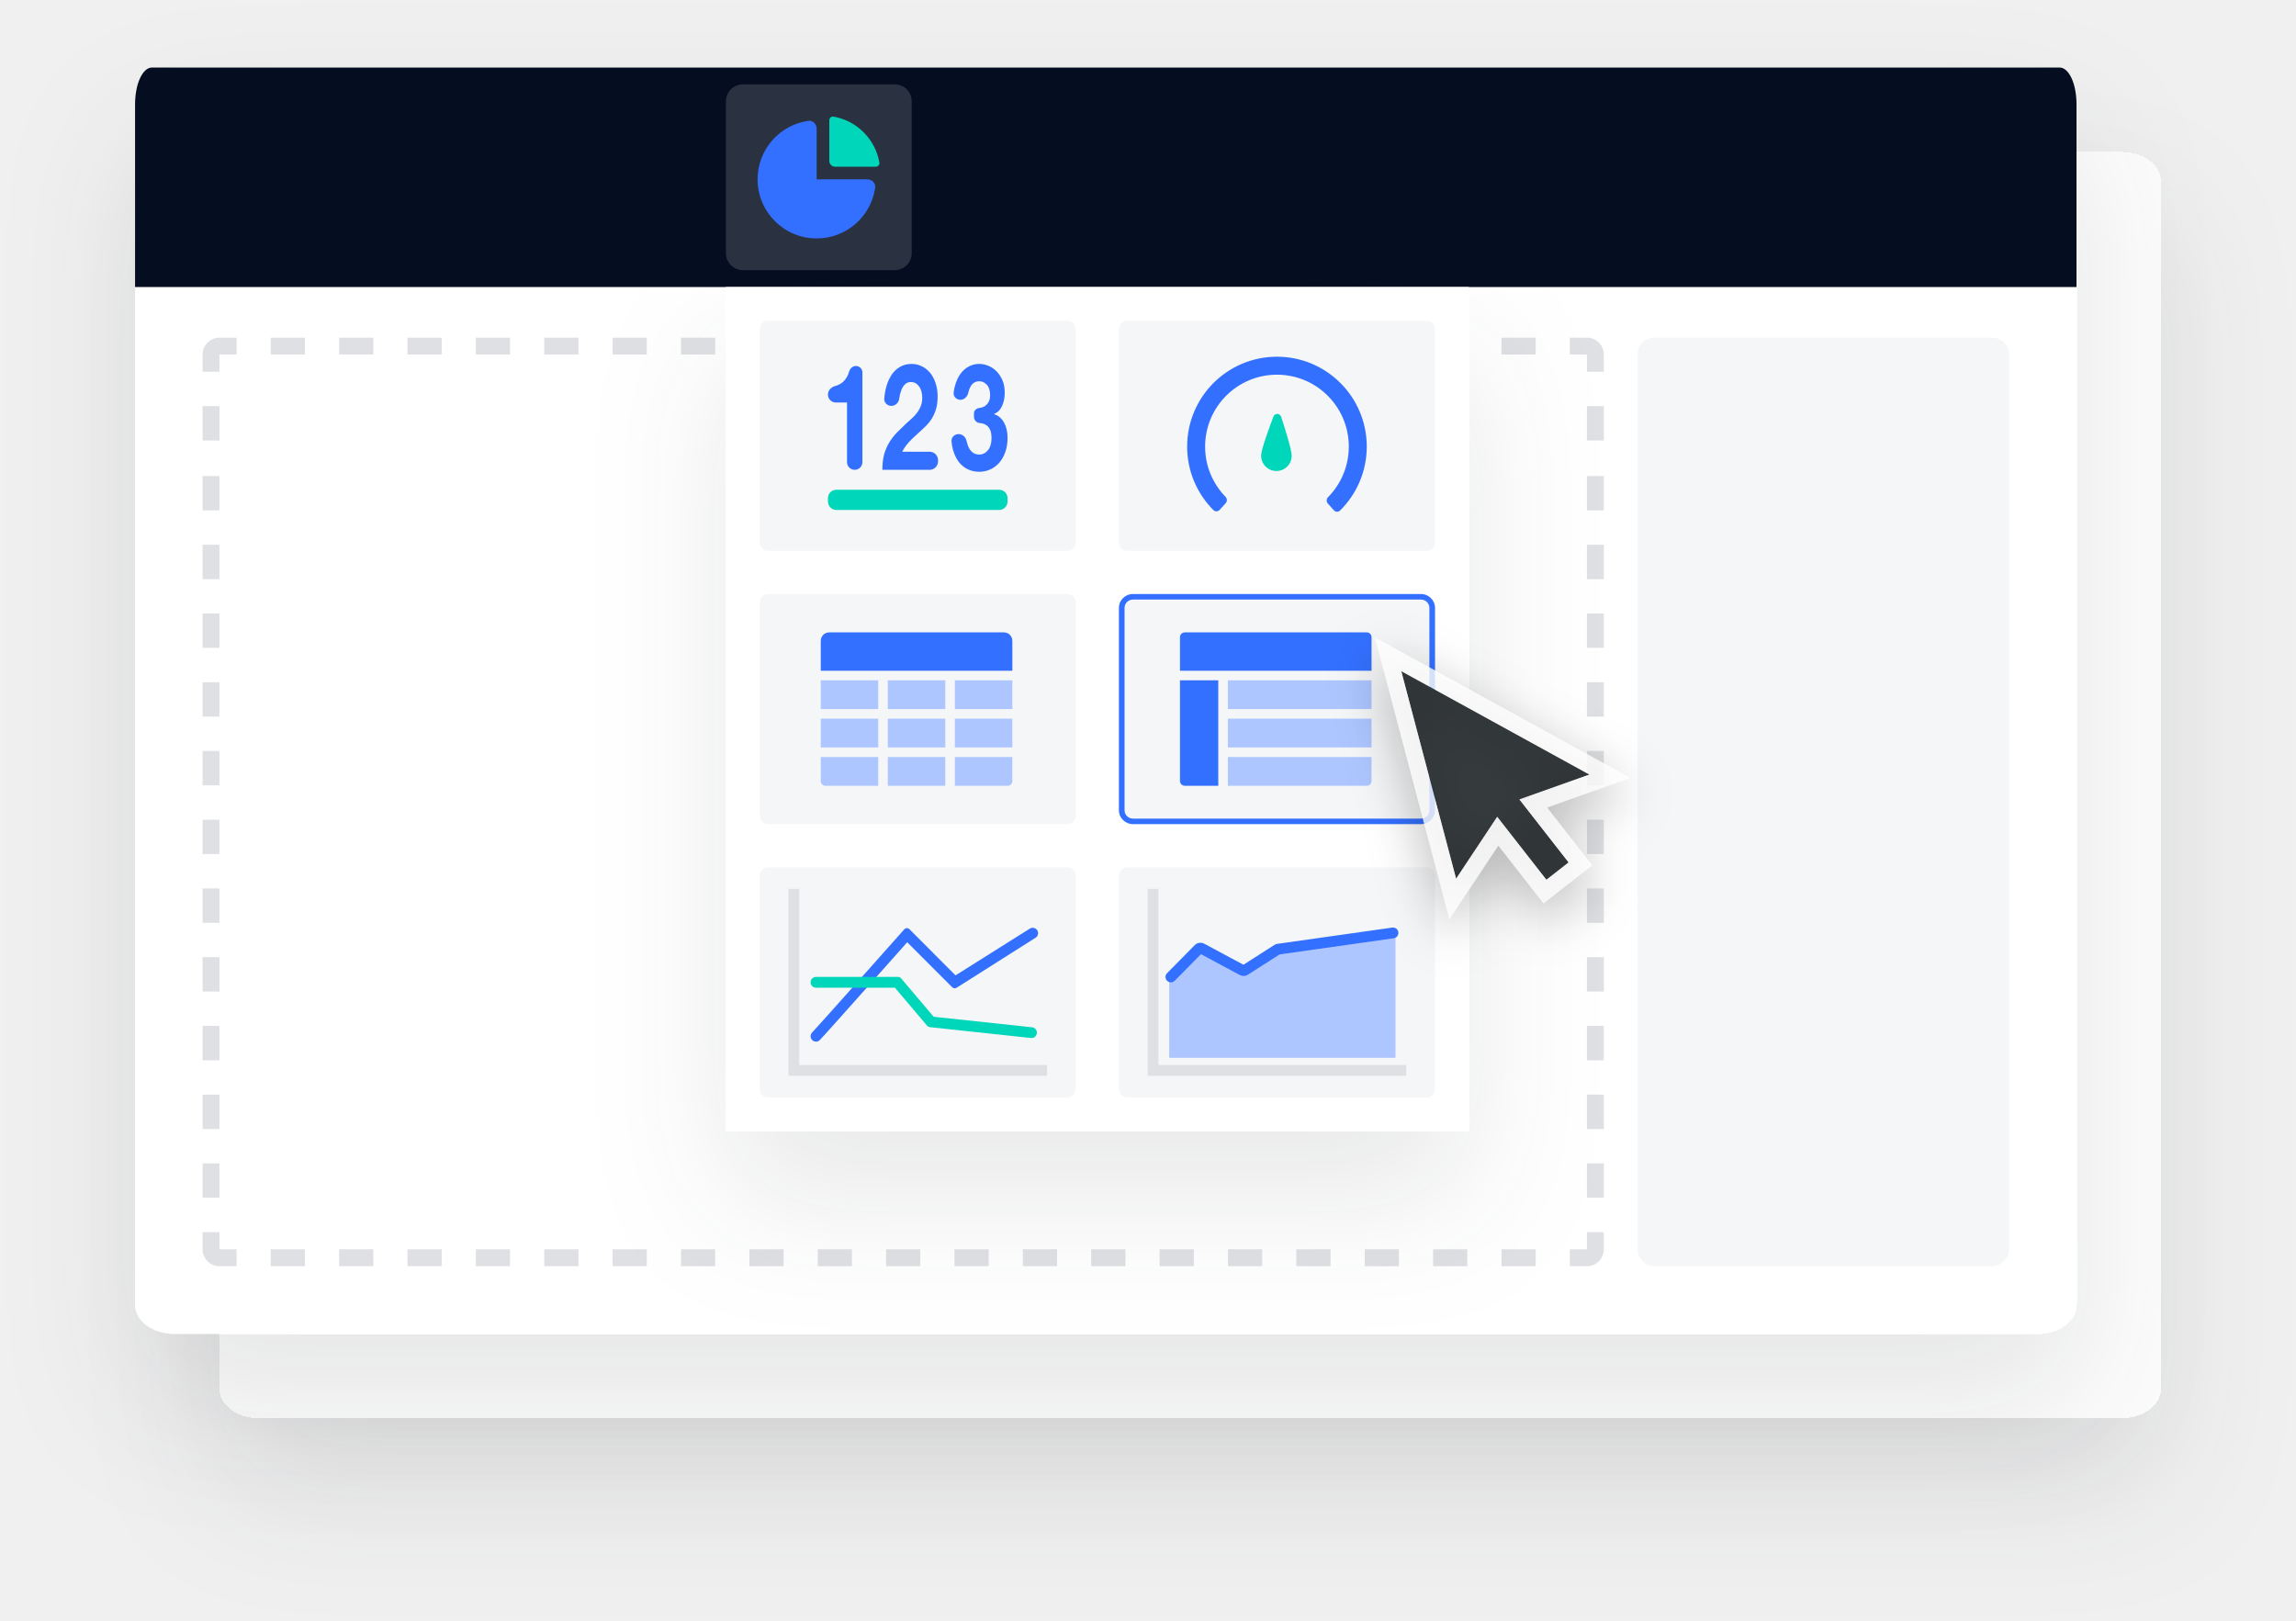
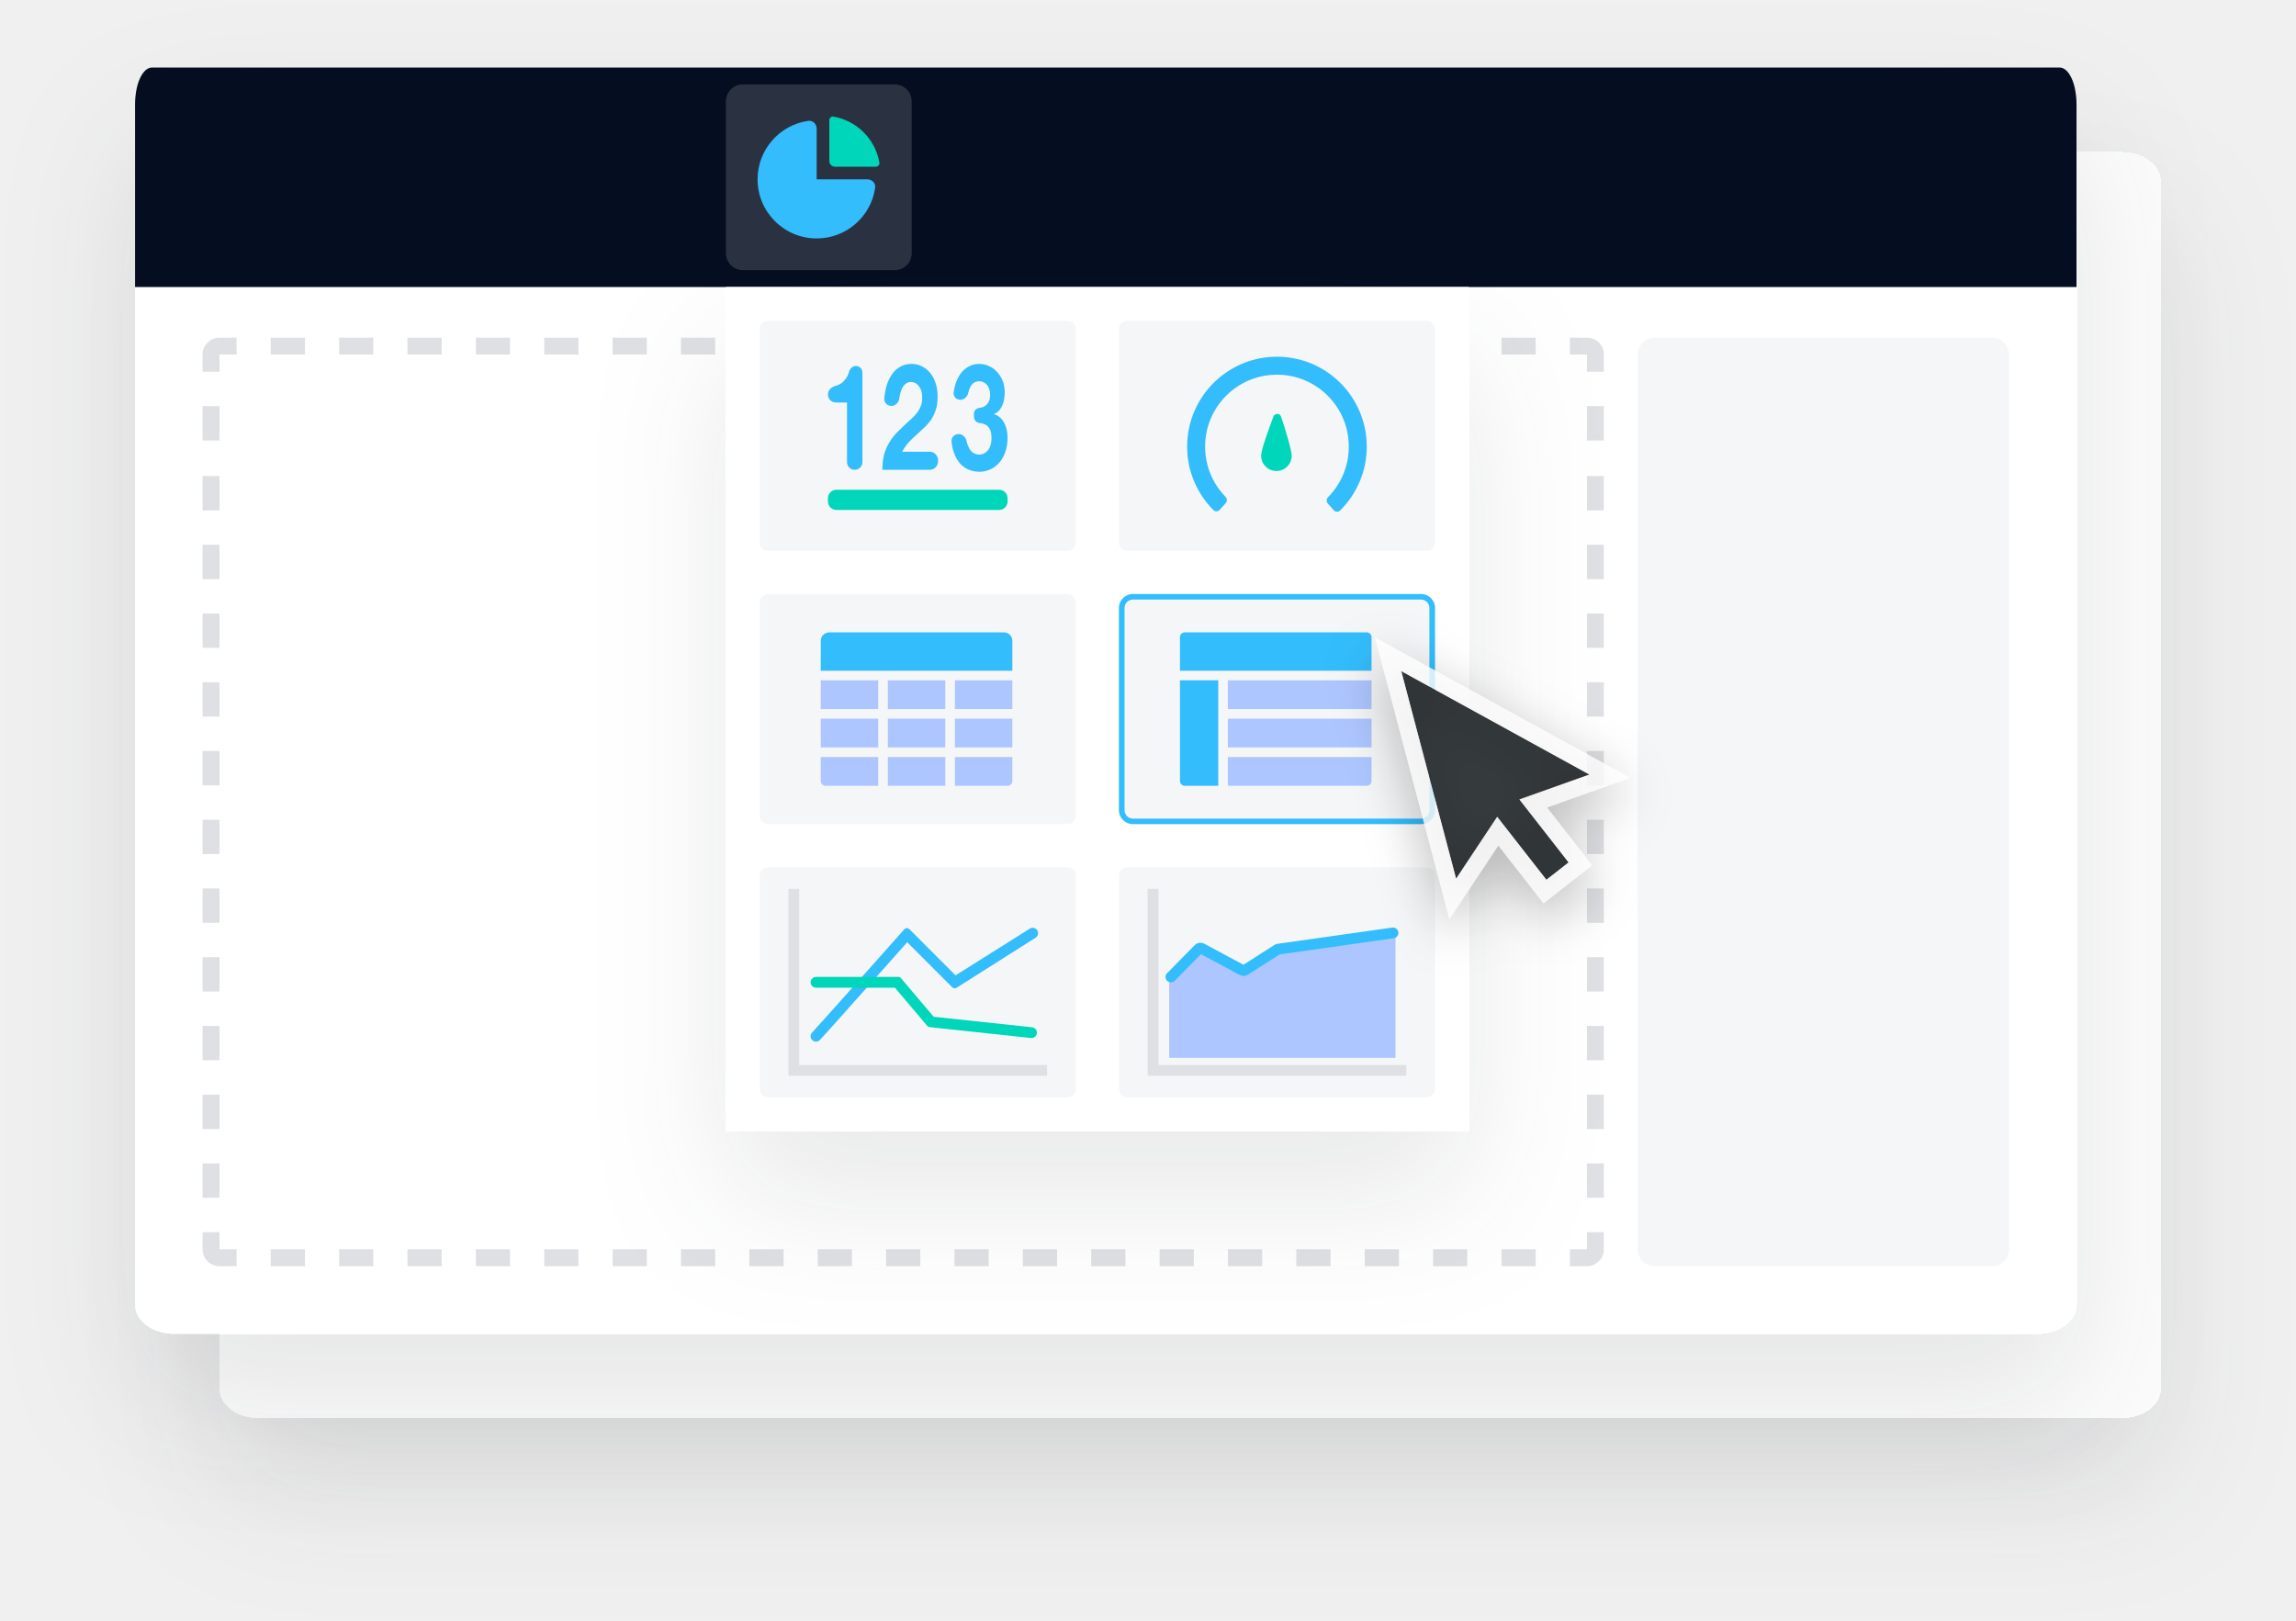
<svg xmlns="http://www.w3.org/2000/svg" width="136" height="96" viewBox="0 0 136 96" fill="none">
  <g filter="url(#filter0_d_4811_19625)">
    <path fill-rule="evenodd" clip-rule="evenodd" d="M15.3 9H125.7C126.97 9 128 9.773 128 10.726V82.274C128 83.227 126.97 84 125.7 84H15.3C14.03 84 13 83.227 13 82.274V10.726C13 9.773 14.03 9 15.3 9Z" fill="white" fill-opacity="0.8" shape-rendering="crispEdges" />
  </g>
  <g filter="url(#filter1_d_4811_19625)">
    <path fill-rule="evenodd" clip-rule="evenodd" d="M10.3 4H120.7C121.97 4 123 4.773 123 5.726V77.274C123 78.227 121.97 79 120.7 79H10.3C9.03 79 8 78.227 8 77.274V5.726C8 4.773 9.03 4 10.3 4Z" fill="white" />
  </g>
  <rect x="97" y="20" width="22" height="55" rx="1" fill="#F5F6F7" />
  <path fill-rule="evenodd" clip-rule="evenodd" d="M12 72.982V74C12 74.552 12.448 75 13 75H14.012V74H13L13 72.982H12ZM12 70.946H13V68.911H12V70.946ZM12 66.875H13V64.839H12V66.875ZM12 62.804H13V60.768H12V62.804ZM12 58.732H13V56.696H12V58.732ZM12 54.661H13V52.625H12V54.661ZM12 50.589H13V48.554H12V50.589ZM12 46.518H13V44.482H12V46.518ZM12 42.446H13V40.411H12V42.446ZM12 38.375H13V36.339H12V38.375ZM12 34.304H13V32.268H12V34.304ZM12 30.232H13V28.196H12V30.232ZM12 26.089H13V24.054H12V26.089ZM12 22.018H13V21L14.012 21V20H13C12.448 20 12 20.448 12 21V22.018ZM16.038 20V21H18.062V20H16.038ZM20.087 20V21H22.113V20H20.087ZM24.137 20V21H26.163V20H24.137ZM28.188 20V21H30.212V20H28.188ZM32.237 20V21H34.263V20H32.237ZM36.288 20V21H38.312V20H36.288ZM40.337 20V21H42.362V20H40.337ZM44.388 20V21H46.413V20H44.388ZM48.438 20V21H50.462V20H48.438ZM52.487 20V21H54.513V20H52.487ZM56.538 20V21H58.562V20H56.538ZM60.587 20V21H62.612V20H60.587ZM64.638 20V21H66.662V20H64.638ZM68.688 20V21H70.713V20H68.688ZM72.737 20V21H74.763V20H72.737ZM76.787 20V21H78.812V20H76.787ZM80.838 20V21H82.862V20H80.838ZM84.888 20V21H86.912V20H84.888ZM88.938 20V21H90.963V20H88.938ZM92.987 20V21H94V22.018H95V21C95 20.448 94.552 20 94 20H92.987ZM95 24.054H94V26.089H95V24.054ZM95 28.196H94V30.232H95V28.196ZM95 32.268H94V34.304H95V32.268ZM95 36.339H94V38.375H95V36.339ZM95 40.411H94V42.446H95V40.411ZM95 44.482H94V46.518H95V44.482ZM95 48.554H94V50.589H95V48.554ZM95 52.625H94V54.661H95V52.625ZM95 56.696H94V58.732H95V56.696ZM95 60.768H94V62.804H95V60.768ZM95 64.839H94V66.875H95V64.839ZM95 68.911H94V70.946H95V68.911ZM95 72.982H94V74H92.987V75H94C94.552 75 95 74.552 95 74V72.982ZM90.963 75V74H88.938V75H90.963ZM86.912 75V74H84.888V75H86.912ZM82.862 75V74H80.838V75H82.862ZM78.812 75V74H76.787V75H78.812ZM74.763 75V74H72.737V75H74.763ZM70.713 75V74H68.688V75H70.713ZM66.662 75V74H64.638V75H66.662ZM62.612 75V74H60.587V75H62.612ZM58.562 75V74H56.538V75H58.562ZM54.513 75V74H52.487V75H54.513ZM50.462 75V74H48.438V75H50.462ZM46.413 75V74H44.388V75H46.413ZM42.362 75V74H40.337V75H42.362ZM38.312 75V74H36.288V75H38.312ZM34.263 75V74H32.237V75H34.263ZM30.212 75V74H28.188V75H30.212ZM26.163 75V74H24.137V75H26.163ZM22.113 75V74H20.087V75H22.113ZM18.062 75V74H16.038V75H18.062Z" fill="#DEE0E3" />
  <path fill-rule="evenodd" clip-rule="evenodd" d="M31.303 13.512L30.5 14.315L29.697 13.512C29.652 13.467 29.58 13.467 29.535 13.512L29.461 13.586C29.416 13.63 29.416 13.703 29.461 13.748L30.382 14.668C30.447 14.734 30.553 14.734 30.618 14.668L31.538 13.748C31.583 13.703 31.583 13.63 31.538 13.586L31.465 13.512C31.42 13.467 31.348 13.467 31.303 13.512Z" fill="white" />
  <path fill-rule="evenodd" clip-rule="evenodd" d="M9 4H122C122.552 4 123 4.97 123 6.167V17C122.5 17 122.552 17 122 17H9C8.448 17 8 17 8 17V6.167C8 4.97 8.448 4 9 4Z" fill="#050E21" />
  <g filter="url(#filter2_d_4811_19625)">
    <rect x="43" y="17" width="44" height="50" fill="white" />
  </g>
  <rect x="45" y="19" width="18.723" height="13.63" rx="0.5" fill="#F5F6F7" />
-   <path d="M51.084 27.374C51.084 27.625 50.88 27.829 50.628 27.829C50.376 27.829 50.172 27.625 50.172 27.374V23.84H49.504C49.25 23.84 49.043 23.633 49.043 23.378V23.358C49.043 23.108 49.255 22.914 49.499 22.855C49.648 22.814 49.781 22.747 49.897 22.653C50.016 22.554 50.117 22.425 50.198 22.267C50.237 22.191 50.269 22.107 50.295 22.014C50.348 21.826 50.506 21.678 50.701 21.678C50.913 21.678 51.084 21.849 51.084 22.06V27.374Z" fill="#3370FF" />
-   <path d="M52.8 24.042C52.56 24.042 52.361 23.85 52.378 23.611C52.392 23.421 52.419 23.239 52.458 23.066C52.527 22.762 52.63 22.498 52.766 22.275C52.903 22.047 53.074 21.871 53.28 21.748C53.489 21.619 53.729 21.555 53.998 21.555C54.204 21.555 54.398 21.599 54.582 21.686C54.771 21.774 54.935 21.9 55.077 22.064C55.218 22.228 55.329 22.431 55.41 22.671C55.496 22.911 55.539 23.18 55.539 23.479C55.539 23.79 55.502 24.056 55.429 24.279C55.357 24.502 55.261 24.701 55.141 24.877C55.021 25.047 54.884 25.202 54.73 25.342C54.58 25.483 54.428 25.623 54.274 25.764C54.12 25.899 53.971 26.045 53.825 26.203C53.68 26.362 53.551 26.546 53.44 26.757H55.064C55.34 26.757 55.564 26.981 55.564 27.257V27.329C55.564 27.605 55.34 27.829 55.064 27.829H52.266C52.266 27.472 52.302 27.161 52.375 26.898C52.452 26.634 52.555 26.4 52.683 26.195C52.811 25.984 52.961 25.791 53.132 25.615C53.308 25.439 53.492 25.26 53.684 25.079C53.782 24.985 53.887 24.891 53.998 24.797C54.11 24.698 54.21 24.59 54.3 24.472C54.394 24.355 54.471 24.223 54.531 24.077C54.595 23.93 54.627 23.763 54.627 23.576C54.627 23.277 54.563 23.046 54.435 22.882C54.311 22.712 54.15 22.627 53.954 22.627C53.821 22.627 53.708 22.671 53.613 22.759C53.524 22.841 53.451 22.952 53.395 23.093C53.34 23.227 53.299 23.38 53.273 23.55C53.271 23.567 53.269 23.584 53.267 23.601C53.239 23.843 53.044 24.042 52.8 24.042Z" fill="#3370FF" />
-   <path d="M57.692 24.48C57.692 24.312 57.84 24.182 58.006 24.165C58.118 24.153 58.22 24.121 58.314 24.068C58.413 24.009 58.492 23.927 58.552 23.822C58.616 23.716 58.648 23.576 58.648 23.4C58.648 23.137 58.584 22.934 58.456 22.794C58.327 22.653 58.18 22.583 58.013 22.583C57.782 22.583 57.606 22.688 57.487 22.899C57.428 23.003 57.385 23.121 57.357 23.254C57.309 23.485 57.126 23.681 56.889 23.681C56.651 23.681 56.456 23.484 56.488 23.247C56.508 23.097 56.537 22.954 56.575 22.82C56.652 22.556 56.757 22.331 56.89 22.143C57.027 21.956 57.189 21.812 57.377 21.713C57.566 21.607 57.775 21.555 58.006 21.555C58.186 21.555 58.366 21.593 58.545 21.669C58.725 21.739 58.886 21.848 59.027 21.994C59.172 22.141 59.29 22.319 59.38 22.53C59.469 22.741 59.514 22.984 59.514 23.26C59.514 23.558 59.461 23.822 59.354 24.05C59.251 24.279 59.095 24.434 58.886 24.516V24.534C59.134 24.61 59.328 24.774 59.469 25.026C59.611 25.278 59.681 25.58 59.681 25.931C59.681 26.253 59.634 26.54 59.54 26.792C59.45 27.044 59.328 27.255 59.174 27.425C59.02 27.595 58.843 27.724 58.642 27.812C58.441 27.9 58.231 27.944 58.013 27.944C57.76 27.944 57.529 27.894 57.32 27.794C57.114 27.695 56.939 27.551 56.794 27.364C56.648 27.17 56.535 26.936 56.453 26.66C56.409 26.503 56.379 26.332 56.361 26.147C56.338 25.907 56.539 25.711 56.781 25.711C57.02 25.711 57.211 25.904 57.258 26.138C57.261 26.154 57.265 26.17 57.268 26.186C57.303 26.332 57.352 26.461 57.416 26.573C57.48 26.678 57.559 26.763 57.653 26.828C57.752 26.892 57.867 26.924 58 26.924C58.205 26.924 58.379 26.839 58.52 26.669C58.661 26.494 58.731 26.256 58.731 25.957C58.731 25.723 58.697 25.544 58.629 25.421C58.565 25.298 58.481 25.21 58.379 25.158C58.276 25.099 58.163 25.067 58.038 25.061C57.848 25.042 57.692 24.888 57.692 24.696V24.48Z" fill="#3370FF" />
+   <path d="M51.084 27.374C51.084 27.625 50.88 27.829 50.628 27.829C50.376 27.829 50.172 27.625 50.172 27.374V23.84H49.504C49.25 23.84 49.043 23.633 49.043 23.378V23.358C49.043 23.108 49.255 22.914 49.499 22.855C49.648 22.814 49.781 22.747 49.897 22.653C50.016 22.554 50.117 22.425 50.198 22.267C50.237 22.191 50.269 22.107 50.295 22.014C50.348 21.826 50.506 21.678 50.701 21.678C50.913 21.678 51.084 21.849 51.084 22.06V27.374Z" fill="#33BDFC" />
+   <path d="M52.8 24.042C52.56 24.042 52.361 23.85 52.378 23.611C52.392 23.421 52.419 23.239 52.458 23.066C52.527 22.762 52.63 22.498 52.766 22.275C52.903 22.047 53.074 21.871 53.28 21.748C53.489 21.619 53.729 21.555 53.998 21.555C54.204 21.555 54.398 21.599 54.582 21.686C54.771 21.774 54.935 21.9 55.077 22.064C55.218 22.228 55.329 22.431 55.41 22.671C55.496 22.911 55.539 23.18 55.539 23.479C55.539 23.79 55.502 24.056 55.429 24.279C55.357 24.502 55.261 24.701 55.141 24.877C55.021 25.047 54.884 25.202 54.73 25.342C54.58 25.483 54.428 25.623 54.274 25.764C54.12 25.899 53.971 26.045 53.825 26.203C53.68 26.362 53.551 26.546 53.44 26.757H55.064C55.34 26.757 55.564 26.981 55.564 27.257V27.329C55.564 27.605 55.34 27.829 55.064 27.829H52.266C52.266 27.472 52.302 27.161 52.375 26.898C52.452 26.634 52.555 26.4 52.683 26.195C52.811 25.984 52.961 25.791 53.132 25.615C53.308 25.439 53.492 25.26 53.684 25.079C53.782 24.985 53.887 24.891 53.998 24.797C54.11 24.698 54.21 24.59 54.3 24.472C54.394 24.355 54.471 24.223 54.531 24.077C54.595 23.93 54.627 23.763 54.627 23.576C54.627 23.277 54.563 23.046 54.435 22.882C54.311 22.712 54.15 22.627 53.954 22.627C53.821 22.627 53.708 22.671 53.613 22.759C53.524 22.841 53.451 22.952 53.395 23.093C53.34 23.227 53.299 23.38 53.273 23.55C53.271 23.567 53.269 23.584 53.267 23.601C53.239 23.843 53.044 24.042 52.8 24.042Z" fill="#33BDFC" />
+   <path d="M57.692 24.48C57.692 24.312 57.84 24.182 58.006 24.165C58.118 24.153 58.22 24.121 58.314 24.068C58.413 24.009 58.492 23.927 58.552 23.822C58.616 23.716 58.648 23.576 58.648 23.4C58.648 23.137 58.584 22.934 58.456 22.794C58.327 22.653 58.18 22.583 58.013 22.583C57.782 22.583 57.606 22.688 57.487 22.899C57.428 23.003 57.385 23.121 57.357 23.254C57.309 23.485 57.126 23.681 56.889 23.681C56.651 23.681 56.456 23.484 56.488 23.247C56.508 23.097 56.537 22.954 56.575 22.82C56.652 22.556 56.757 22.331 56.89 22.143C57.027 21.956 57.189 21.812 57.377 21.713C57.566 21.607 57.775 21.555 58.006 21.555C58.186 21.555 58.366 21.593 58.545 21.669C58.725 21.739 58.886 21.848 59.027 21.994C59.172 22.141 59.29 22.319 59.38 22.53C59.469 22.741 59.514 22.984 59.514 23.26C59.514 23.558 59.461 23.822 59.354 24.05C59.251 24.279 59.095 24.434 58.886 24.516V24.534C59.134 24.61 59.328 24.774 59.469 25.026C59.611 25.278 59.681 25.58 59.681 25.931C59.681 26.253 59.634 26.54 59.54 26.792C59.45 27.044 59.328 27.255 59.174 27.425C59.02 27.595 58.843 27.724 58.642 27.812C58.441 27.9 58.231 27.944 58.013 27.944C57.76 27.944 57.529 27.894 57.32 27.794C57.114 27.695 56.939 27.551 56.794 27.364C56.648 27.17 56.535 26.936 56.453 26.66C56.409 26.503 56.379 26.332 56.361 26.147C56.338 25.907 56.539 25.711 56.781 25.711C57.02 25.711 57.211 25.904 57.258 26.138C57.261 26.154 57.265 26.17 57.268 26.186C57.303 26.332 57.352 26.461 57.416 26.573C57.48 26.678 57.559 26.763 57.653 26.828C57.752 26.892 57.867 26.924 58 26.924C58.205 26.924 58.379 26.839 58.52 26.669C58.661 26.494 58.731 26.256 58.731 25.957C58.731 25.723 58.697 25.544 58.629 25.421C58.565 25.298 58.481 25.21 58.379 25.158C58.276 25.099 58.163 25.067 58.038 25.061C57.848 25.042 57.692 24.888 57.692 24.696V24.48Z" fill="#33BDFC" />
  <path d="M59.181 29.008H49.543C49.267 29.008 49.043 29.232 49.043 29.508V29.706C49.043 29.982 49.267 30.206 49.543 30.206H59.181C59.457 30.206 59.681 29.982 59.681 29.706V29.508C59.681 29.232 59.457 29.008 59.181 29.008Z" fill="#00D6B9" />
  <rect x="66.277" y="19" width="18.723" height="13.63" rx="0.5" fill="#F5F6F7" />
  <path d="M75.43 24.675C75.512 24.458 75.814 24.465 75.887 24.686C76.138 25.453 76.52 26.68 76.511 27.016C76.498 27.517 76.082 27.912 75.582 27.898C75.082 27.885 74.687 27.468 74.701 26.968C74.71 26.632 75.145 25.429 75.43 24.675Z" fill="#00D6B9" />
-   <path d="M71.383 26.453C71.383 24.101 73.288 22.194 75.638 22.194C77.989 22.194 79.894 24.101 79.894 26.453C79.894 27.619 79.427 28.675 78.668 29.444C78.565 29.549 78.555 29.717 78.653 29.826L79.007 30.223C79.105 30.332 79.274 30.342 79.378 30.239C80.353 29.274 80.958 27.934 80.958 26.453C80.958 23.513 78.576 21.129 75.638 21.129C72.701 21.129 70.319 23.513 70.319 26.453C70.319 27.921 70.914 29.251 71.874 30.214C71.977 30.318 72.146 30.309 72.245 30.2L72.602 29.806C72.701 29.697 72.692 29.529 72.589 29.424C71.842 28.656 71.383 27.609 71.383 26.453Z" fill="#3370FF" />
+   <path d="M71.383 26.453C71.383 24.101 73.288 22.194 75.638 22.194C77.989 22.194 79.894 24.101 79.894 26.453C79.894 27.619 79.427 28.675 78.668 29.444C78.565 29.549 78.555 29.717 78.653 29.826L79.007 30.223C79.105 30.332 79.274 30.342 79.378 30.239C80.353 29.274 80.958 27.934 80.958 26.453C80.958 23.513 78.576 21.129 75.638 21.129C72.701 21.129 70.319 23.513 70.319 26.453C70.319 27.921 70.914 29.251 71.874 30.214C71.977 30.318 72.146 30.309 72.245 30.2L72.602 29.806C72.701 29.697 72.692 29.529 72.589 29.424C71.842 28.656 71.383 27.609 71.383 26.453Z" fill="#33BDFC" />
  <rect x="45" y="35.185" width="18.723" height="13.63" rx="0.5" fill="#F5F6F7" />
-   <path d="M48.617 37.957C48.617 37.681 48.841 37.457 49.117 37.457H59.465C59.741 37.457 59.965 37.681 59.965 37.957V39.729H48.617V37.957Z" fill="#3370FF" />
+   <path d="M48.617 37.957C48.617 37.681 48.841 37.457 49.117 37.457H59.465C59.741 37.457 59.965 37.681 59.965 37.957V39.729H48.617V37.957Z" fill="#33BDFC" />
  <path d="M52.021 40.297H48.617V42.001H52.021V40.297Z" fill="#ADC6FF" />
  <path d="M55.993 40.297H52.589V42.001H55.993V40.297Z" fill="#ADC6FF" />
  <path d="M59.965 40.297H56.56V42.001H59.965V40.297Z" fill="#ADC6FF" />
  <path d="M52.021 44.84H48.617V46.26C48.617 46.417 48.744 46.544 48.901 46.544H52.021V44.84Z" fill="#ADC6FF" />
  <path d="M55.993 44.84H52.589V46.544H55.993V44.84Z" fill="#ADC6FF" />
  <path d="M59.965 44.84H56.56V46.544H59.681C59.838 46.544 59.965 46.417 59.965 46.26V44.84Z" fill="#ADC6FF" />
  <path d="M52.021 42.569H48.617V44.272H52.021V42.569Z" fill="#ADC6FF" />
  <path d="M55.993 42.569H52.589V44.272H55.993V42.569Z" fill="#ADC6FF" />
  <path d="M59.965 42.569H56.56V44.272H59.965V42.569Z" fill="#ADC6FF" />
  <path d="M66.277 36.007C66.277 35.553 66.65 35.185 67.111 35.185H84.167C84.628 35.185 85.001 35.553 85.001 36.007V47.994C85.001 48.447 84.628 48.815 84.167 48.815H67.111C66.65 48.815 66.277 48.447 66.277 47.994V36.007Z" fill="#F5F6F7" />
-   <path fill-rule="evenodd" clip-rule="evenodd" d="M84.167 35.514H67.111C66.835 35.514 66.611 35.735 66.611 36.007V47.994C66.611 48.266 66.835 48.487 67.111 48.487H84.167C84.444 48.487 84.667 48.266 84.667 47.994V36.007C84.667 35.735 84.444 35.514 84.167 35.514ZM67.111 35.185C66.65 35.185 66.277 35.553 66.277 36.007V47.994C66.277 48.447 66.65 48.815 67.111 48.815H84.167C84.628 48.815 85.001 48.447 85.001 47.994V36.007C85.001 35.553 84.628 35.185 84.167 35.185H67.111Z" fill="#3370FF" />
-   <path d="M70.177 37.457C70.021 37.457 69.894 37.584 69.894 37.741V39.729H81.241V37.741C81.241 37.584 81.114 37.457 80.957 37.457H70.177Z" fill="#3370FF" />
-   <path d="M69.894 40.297H72.163V46.544H70.177C70.021 46.544 69.894 46.416 69.894 46.26V40.297Z" fill="#3370FF" />
+   <path fill-rule="evenodd" clip-rule="evenodd" d="M84.167 35.514H67.111C66.835 35.514 66.611 35.735 66.611 36.007V47.994C66.611 48.266 66.835 48.487 67.111 48.487H84.167C84.444 48.487 84.667 48.266 84.667 47.994V36.007C84.667 35.735 84.444 35.514 84.167 35.514ZM67.111 35.185C66.65 35.185 66.277 35.553 66.277 36.007V47.994C66.277 48.447 66.65 48.815 67.111 48.815H84.167C84.628 48.815 85.001 48.447 85.001 47.994V36.007C85.001 35.553 84.628 35.185 84.167 35.185H67.111Z" fill="#33BDFC" />
+   <path d="M70.177 37.457C70.021 37.457 69.894 37.584 69.894 37.741V39.729H81.241V37.741C81.241 37.584 81.114 37.457 80.957 37.457H70.177Z" fill="#33BDFC" />
+   <path d="M69.894 40.297H72.163V46.544H70.177C70.021 46.544 69.894 46.416 69.894 46.26V40.297Z" fill="#33BDFC" />
  <path d="M81.241 40.297H72.731V42.001H81.241V40.297Z" fill="#ADC6FF" />
  <path d="M81.241 44.84H72.731V46.544H80.957C81.114 46.544 81.241 46.417 81.241 46.26V44.84Z" fill="#ADC6FF" />
  <path d="M81.241 42.569H72.731V44.272H81.241V42.569Z" fill="#ADC6FF" />
  <rect x="45" y="51.371" width="18.723" height="13.63" rx="0.5" fill="#F5F6F7" />
  <g clip-path="url(#clip0_4811_19625)">
-     <path d="M53.87 55.04C53.783 54.953 53.642 54.957 53.56 55.049L53.265 55.381C53.125 55.539 52.925 55.764 52.683 56.036C52.2 56.58 51.553 57.307 50.897 58.043C49.578 59.524 48.241 61.02 48.108 61.154C47.983 61.278 47.983 61.481 48.108 61.605C48.233 61.73 48.435 61.73 48.559 61.605C48.71 61.455 50.068 59.934 51.373 58.469C52.03 57.732 52.677 57.004 53.16 56.461C53.399 56.192 53.597 55.968 53.737 55.811L56.401 58.477C56.471 58.547 56.581 58.56 56.665 58.506L61.352 55.538L61.354 55.536C61.498 55.435 61.533 55.236 61.432 55.091C61.332 54.948 61.134 54.912 60.99 55.011L56.6 57.773L53.87 55.04Z" fill="#3370FF" />
+     <path d="M53.87 55.04C53.783 54.953 53.642 54.957 53.56 55.049L53.265 55.381C53.125 55.539 52.925 55.764 52.683 56.036C52.2 56.58 51.553 57.307 50.897 58.043C49.578 59.524 48.241 61.02 48.108 61.154C47.983 61.278 47.983 61.481 48.108 61.605C48.233 61.73 48.435 61.73 48.559 61.605C48.71 61.455 50.068 59.934 51.373 58.469C52.03 57.732 52.677 57.004 53.16 56.461C53.399 56.192 53.597 55.968 53.737 55.811L56.401 58.477C56.471 58.547 56.581 58.56 56.665 58.506L61.352 55.538L61.354 55.536C61.498 55.435 61.533 55.236 61.432 55.091C61.332 54.948 61.134 54.912 60.99 55.011L56.6 57.773L53.87 55.04Z" fill="#33BDFC" />
    <path d="M48.334 57.865C48.157 57.865 48.015 58.008 48.015 58.185C48.015 58.361 48.157 58.504 48.334 58.504H53.009L54.925 60.765C54.96 60.806 55.01 60.833 55.065 60.839L61.061 61.483C61.236 61.505 61.395 61.38 61.416 61.206C61.438 61.031 61.314 60.871 61.139 60.849L55.304 60.225L53.368 57.94C53.328 57.893 53.268 57.865 53.206 57.865H48.334Z" fill="#00D6B9" />
    <path fill-rule="evenodd" clip-rule="evenodd" d="M47.34 52.648V63.083L62.021 63.083L62.021 63.722H46.702V52.648H47.34Z" fill="#DEE0E3" />
  </g>
  <rect x="66.277" y="51.371" width="18.723" height="13.63" rx="0.5" fill="#F5F6F7" />
  <g clip-path="url(#clip1_4811_19625)">
    <path d="M75.652 56.221L73.753 57.436C73.705 57.471 73.636 57.471 73.582 57.443L71.189 56.159C71.128 56.125 71.046 56.132 70.998 56.179C70.998 56.179 69.256 57.956 69.256 57.998V62.659H82.66V55.205L75.695 56.201L75.652 56.221Z" fill="#ADC6FF" />
-     <path d="M82.829 55.214C82.804 55.039 82.643 54.918 82.468 54.943L75.603 55.915L75.498 55.964L73.655 57.144L71.343 55.903C71.176 55.811 70.935 55.815 70.772 55.977L70.772 55.978L70.498 56.256C70.334 56.423 70.115 56.646 69.894 56.87C69.799 56.966 69.703 57.062 69.608 57.159C69.447 57.321 69.285 57.484 69.126 57.648C69.003 57.775 69.009 57.978 69.137 58.1C69.265 58.221 69.466 58.216 69.589 58.09C69.633 58.045 69.677 58 69.722 57.955L69.736 57.941C69.906 57.768 70.128 57.542 70.349 57.318C70.569 57.094 70.788 56.871 70.952 56.705L71.137 56.518L73.433 57.749L73.436 57.751C73.572 57.821 73.768 57.837 73.931 57.725L75.794 56.533L82.558 55.575C82.732 55.55 82.854 55.389 82.829 55.214Z" fill="#3370FF" />
+     <path d="M82.829 55.214C82.804 55.039 82.643 54.918 82.468 54.943L75.603 55.915L75.498 55.964L73.655 57.144L71.343 55.903C71.176 55.811 70.935 55.815 70.772 55.977L70.772 55.978L70.498 56.256C70.334 56.423 70.115 56.646 69.894 56.87C69.799 56.966 69.703 57.062 69.608 57.159C69.447 57.321 69.285 57.484 69.126 57.648C69.003 57.775 69.009 57.978 69.137 58.1C69.265 58.221 69.466 58.216 69.589 58.09C69.633 58.045 69.677 58 69.722 57.955L69.736 57.941C69.906 57.768 70.128 57.542 70.349 57.318C70.569 57.094 70.788 56.871 70.952 56.705L71.137 56.518L73.433 57.749L73.436 57.751C73.572 57.821 73.768 57.837 73.931 57.725L75.794 56.533L82.558 55.575C82.732 55.55 82.854 55.389 82.829 55.214Z" fill="#33BDFC" />
    <path fill-rule="evenodd" clip-rule="evenodd" d="M68.617 52.648V63.083L83.298 63.083L83.298 63.722H67.978V52.648H68.617Z" fill="#DEE0E3" />
  </g>
  <rect x="43" y="5" width="11" height="11" rx="1" fill="white" fill-opacity="0.15" />
  <g clip-path="url(#clip2_4811_19625)">
-     <path d="M48.374 14.123C50.138 14.123 51.597 12.818 51.839 11.122C51.878 10.848 51.65 10.623 51.374 10.623C50.374 10.623 49.374 10.623 48.374 10.623C48.374 9.463 48.374 8.463 48.374 7.623C48.374 7.347 48.149 7.119 47.876 7.158C46.179 7.4 44.874 8.859 44.874 10.623C44.874 12.556 46.441 14.123 48.374 14.123Z" fill="#3370FF" />
+     <path d="M48.374 14.123C50.138 14.123 51.597 12.818 51.839 11.122C51.878 10.848 51.65 10.623 51.374 10.623C50.374 10.623 49.374 10.623 48.374 10.623C48.374 9.463 48.374 8.463 48.374 7.623C48.374 7.347 48.149 7.119 47.876 7.158C46.179 7.4 44.874 8.859 44.874 10.623C44.874 12.556 46.441 14.123 48.374 14.123Z" fill="#33BDFC" />
    <path d="M49.459 9.874C49.274 9.874 49.124 9.724 49.124 9.539V7.122C49.124 6.989 49.239 6.885 49.37 6.907C50.755 7.15 51.848 8.242 52.09 9.628C52.113 9.759 52.009 9.874 51.876 9.874H49.459Z" fill="#00D6B9" />
  </g>
  <g filter="url(#filter3_d_4811_19625)">
    <path fill-rule="evenodd" clip-rule="evenodd" d="M90.001 47.354L94.149 45.879L83 39.75L86.25 52.05L88.684 48.382L91.598 52.112L92.915 51.084L90.001 47.354Z" fill="#363B3E" />
  </g>
  <g filter="url(#filter4_d_4811_19625)">
    <path fill-rule="evenodd" clip-rule="evenodd" d="M96.582 46.076L91.643 47.832L94.319 51.256L91.426 53.516L88.751 50.092L85.853 54.459L81.438 37.75L96.582 46.076ZM88.685 48.383L91.599 52.112L92.915 51.084L90.001 47.354L94.149 45.88L83 39.75L86.251 52.051L88.685 48.383Z" fill="white" fill-opacity="0.8" />
  </g>
  <defs>
    <filter id="filter0_d_4811_19625" x="5" y="5" width="131" height="91" filterUnits="userSpaceOnUse" color-interpolation-filters="sRGB">
      <feFlood flood-opacity="0" result="BackgroundImageFix" />
      <feColorMatrix in="SourceAlpha" type="matrix" values="0 0 0 0 0 0 0 0 0 0 0 0 0 0 0 0 0 0 127 0" result="hardAlpha" />
      <feOffset dy="4" />
      <feGaussianBlur stdDeviation="4" />
      <feComposite in2="hardAlpha" operator="out" />
      <feColorMatrix type="matrix" values="0 0 0 0 0.122 0 0 0 0 0.137 0 0 0 0 0.161 0 0 0 0.1 0" />
      <feBlend mode="normal" in2="BackgroundImageFix" result="effect1_dropShadow_4811_19625" />
      <feBlend mode="normal" in="SourceGraphic" in2="effect1_dropShadow_4811_19625" result="shape" />
    </filter>
    <filter id="filter1_d_4811_19625" x="0" y="0" width="131" height="91" filterUnits="userSpaceOnUse" color-interpolation-filters="sRGB">
      <feFlood flood-opacity="0" result="BackgroundImageFix" />
      <feColorMatrix in="SourceAlpha" type="matrix" values="0 0 0 0 0 0 0 0 0 0 0 0 0 0 0 0 0 0 127 0" result="hardAlpha" />
      <feOffset dy="4" />
      <feGaussianBlur stdDeviation="4" />
      <feComposite in2="hardAlpha" operator="out" />
      <feColorMatrix type="matrix" values="0 0 0 0 0.122 0 0 0 0 0.137 0 0 0 0 0.161 0 0 0 0.1 0" />
      <feBlend mode="normal" in2="BackgroundImageFix" result="effect1_dropShadow_4811_19625" />
      <feBlend mode="normal" in="SourceGraphic" in2="effect1_dropShadow_4811_19625" result="shape" />
    </filter>
    <filter id="filter2_d_4811_19625" x="35" y="13" width="60" height="66" filterUnits="userSpaceOnUse" color-interpolation-filters="sRGB">
      <feFlood flood-opacity="0" result="BackgroundImageFix" />
      <feColorMatrix in="SourceAlpha" type="matrix" values="0 0 0 0 0 0 0 0 0 0 0 0 0 0 0 0 0 0 127 0" result="hardAlpha" />
      <feOffset dy="4" />
      <feGaussianBlur stdDeviation="4" />
      <feComposite in2="hardAlpha" operator="out" />
      <feColorMatrix type="matrix" values="0 0 0 0 0.122 0 0 0 0 0.137 0 0 0 0 0.161 0 0 0 0.1 0" />
      <feBlend mode="normal" in2="BackgroundImageFix" result="effect1_dropShadow_4811_19625" />
      <feBlend mode="normal" in="SourceGraphic" in2="effect1_dropShadow_4811_19625" result="shape" />
    </filter>
    <filter id="filter3_d_4811_19625" x="80" y="37.75" width="17.148" height="18.361" filterUnits="userSpaceOnUse" color-interpolation-filters="sRGB">
      <feFlood flood-opacity="0" result="BackgroundImageFix" />
      <feColorMatrix in="SourceAlpha" type="matrix" values="0 0 0 0 0 0 0 0 0 0 0 0 0 0 0 0 0 0 127 0" result="hardAlpha" />
      <feOffset dy="1" />
      <feGaussianBlur stdDeviation="1.5" />
      <feColorMatrix type="matrix" values="0 0 0 0 0 0 0 0 0 0 0 0 0 0 0 0 0 0 0.25 0" />
      <feBlend mode="normal" in2="BackgroundImageFix" result="effect1_dropShadow_4811_19625" />
      <feBlend mode="normal" in="SourceGraphic" in2="effect1_dropShadow_4811_19625" result="shape" />
    </filter>
    <filter id="filter4_d_4811_19625" x="78.438" y="35.75" width="21.145" height="22.709" filterUnits="userSpaceOnUse" color-interpolation-filters="sRGB">
      <feFlood flood-opacity="0" result="BackgroundImageFix" />
      <feColorMatrix in="SourceAlpha" type="matrix" values="0 0 0 0 0 0 0 0 0 0 0 0 0 0 0 0 0 0 127 0" result="hardAlpha" />
      <feOffset dy="1" />
      <feGaussianBlur stdDeviation="1.5" />
      <feColorMatrix type="matrix" values="0 0 0 0 0 0 0 0 0 0 0 0 0 0 0 0 0 0 0.25 0" />
      <feBlend mode="normal" in2="BackgroundImageFix" result="effect1_dropShadow_4811_19625" />
      <feBlend mode="normal" in="SourceGraphic" in2="effect1_dropShadow_4811_19625" result="shape" />
    </filter>
    <clipPath id="clip0_4811_19625">
      <rect width="17.021" height="11.926" fill="white" transform="translate(45.8516 52.2227)" />
    </clipPath>
    <clipPath id="clip1_4811_19625">
      <rect width="17.021" height="11.926" fill="white" transform="translate(67.1279 52.2227)" />
    </clipPath>
    <clipPath id="clip2_4811_19625">
      <rect width="9" height="9" fill="white" transform="translate(44 6)" />
    </clipPath>
  </defs>
</svg>
